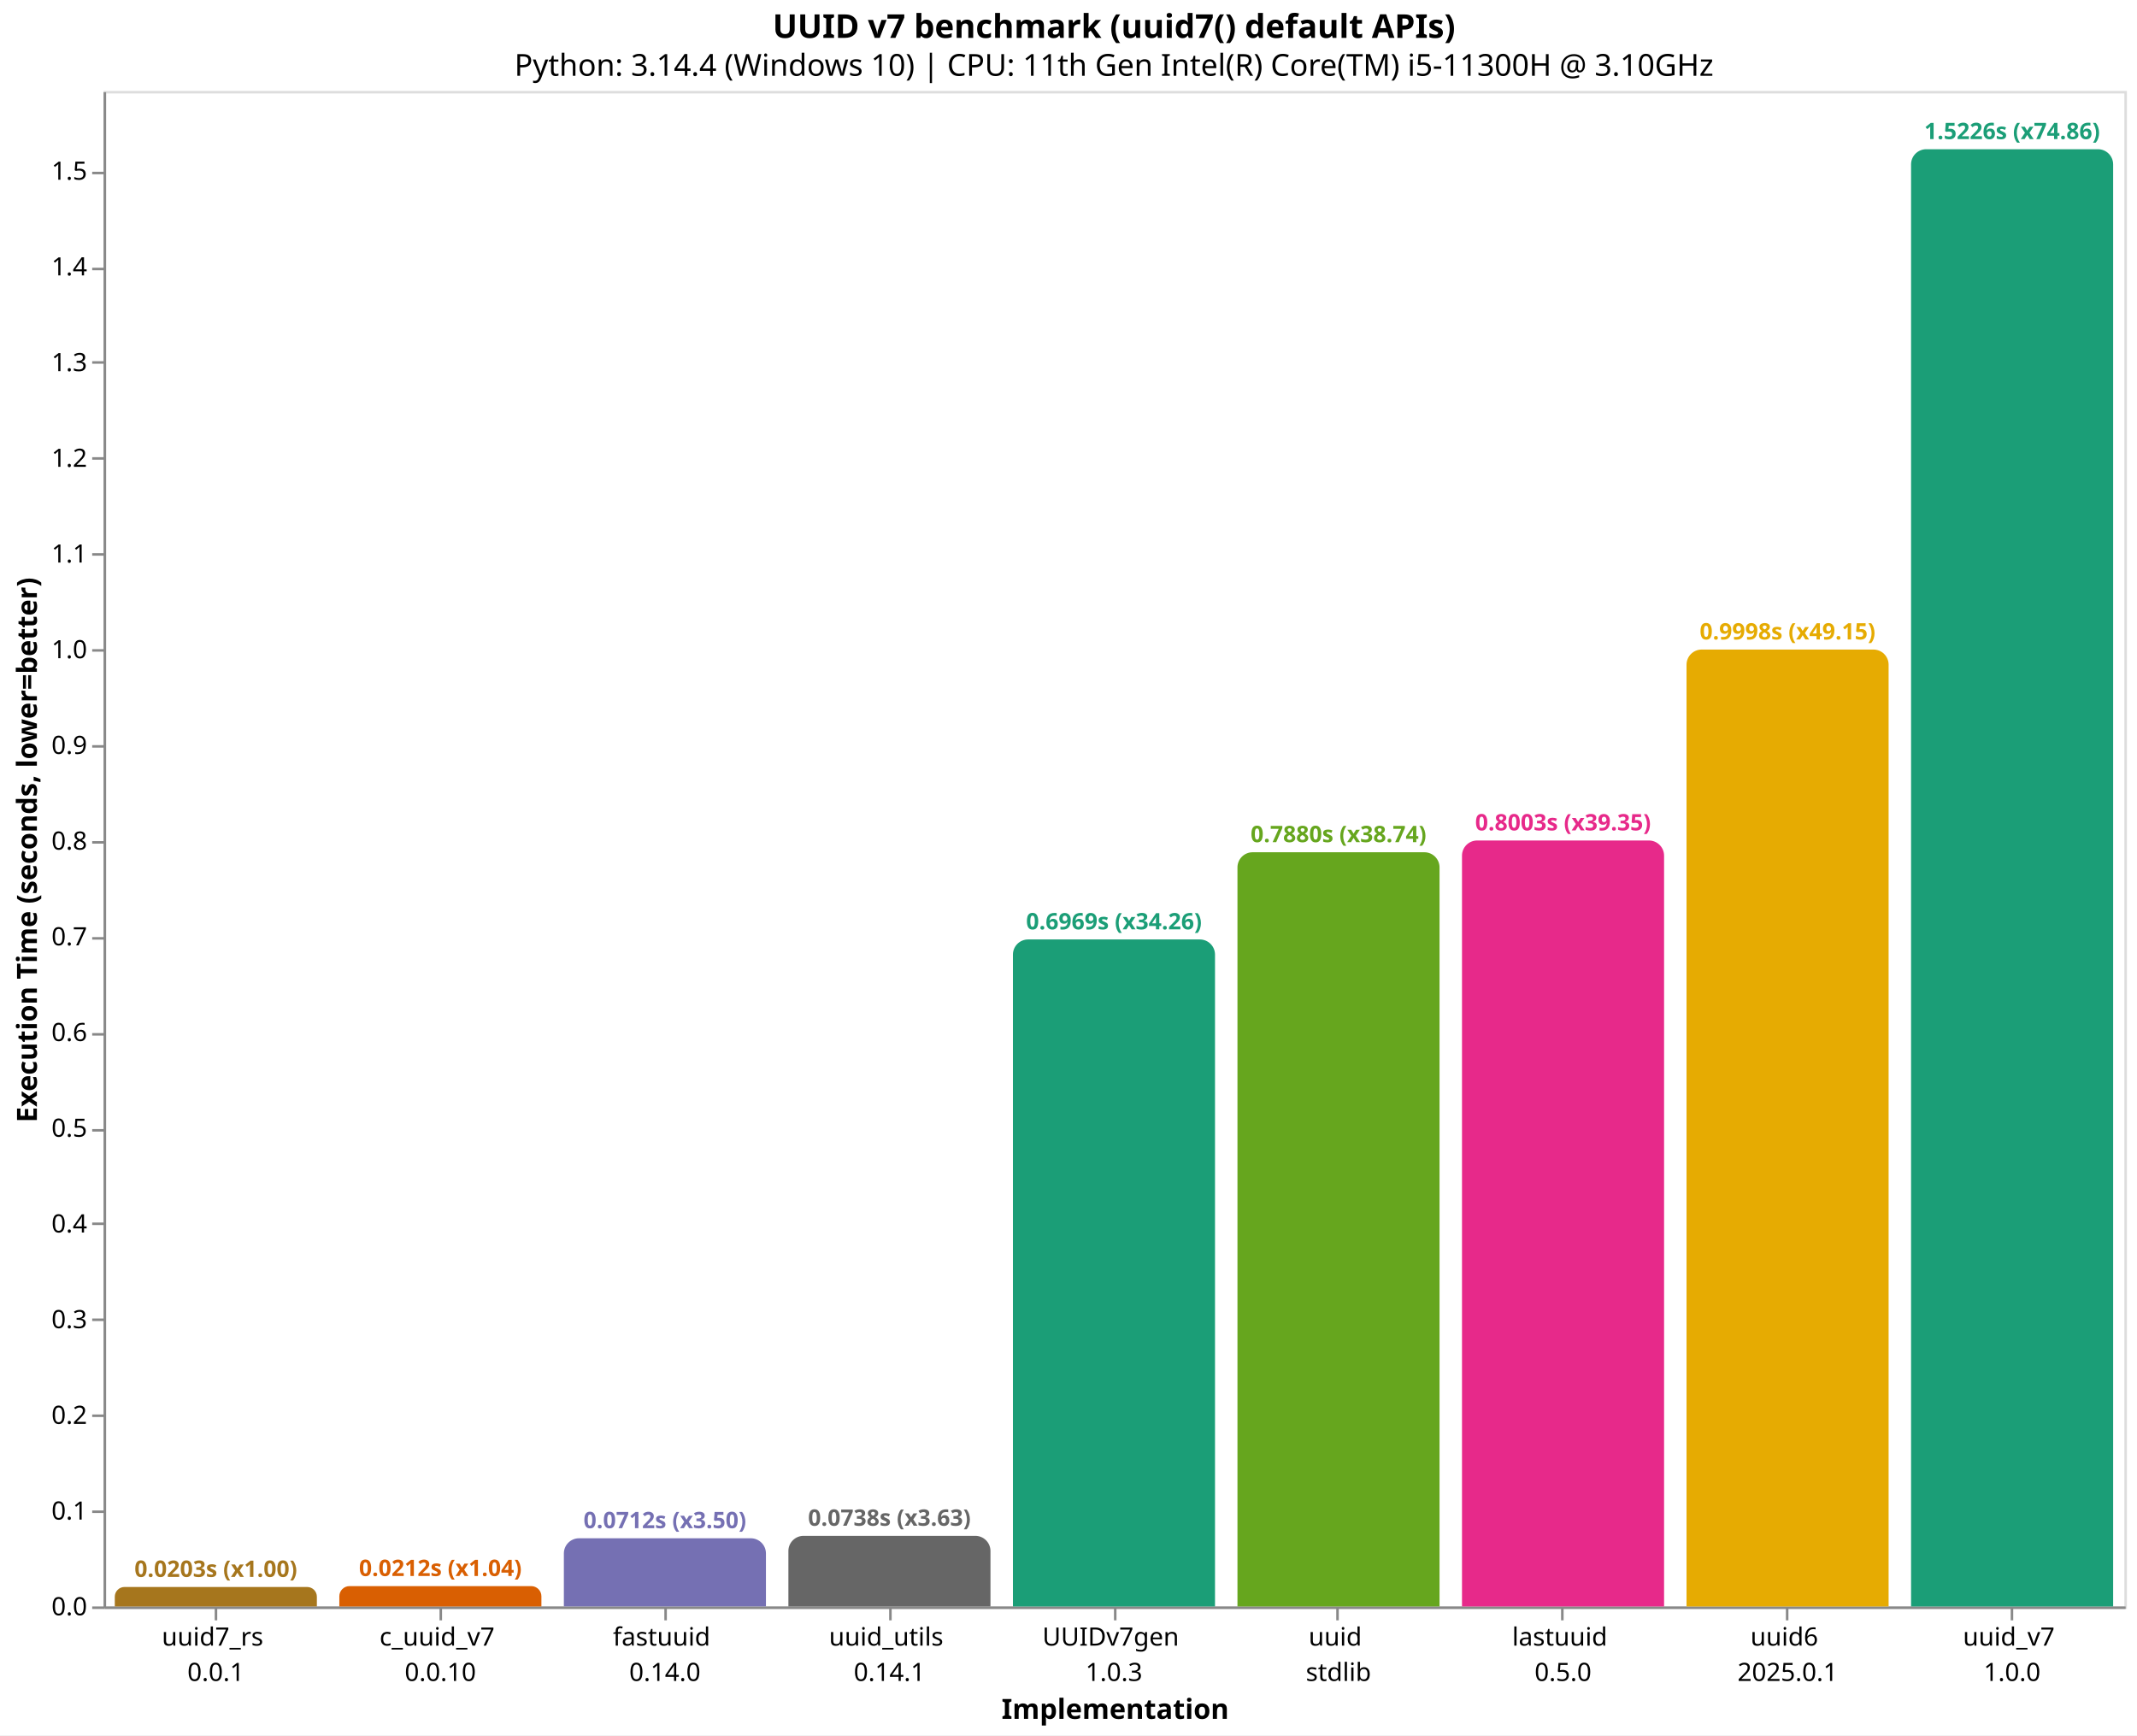
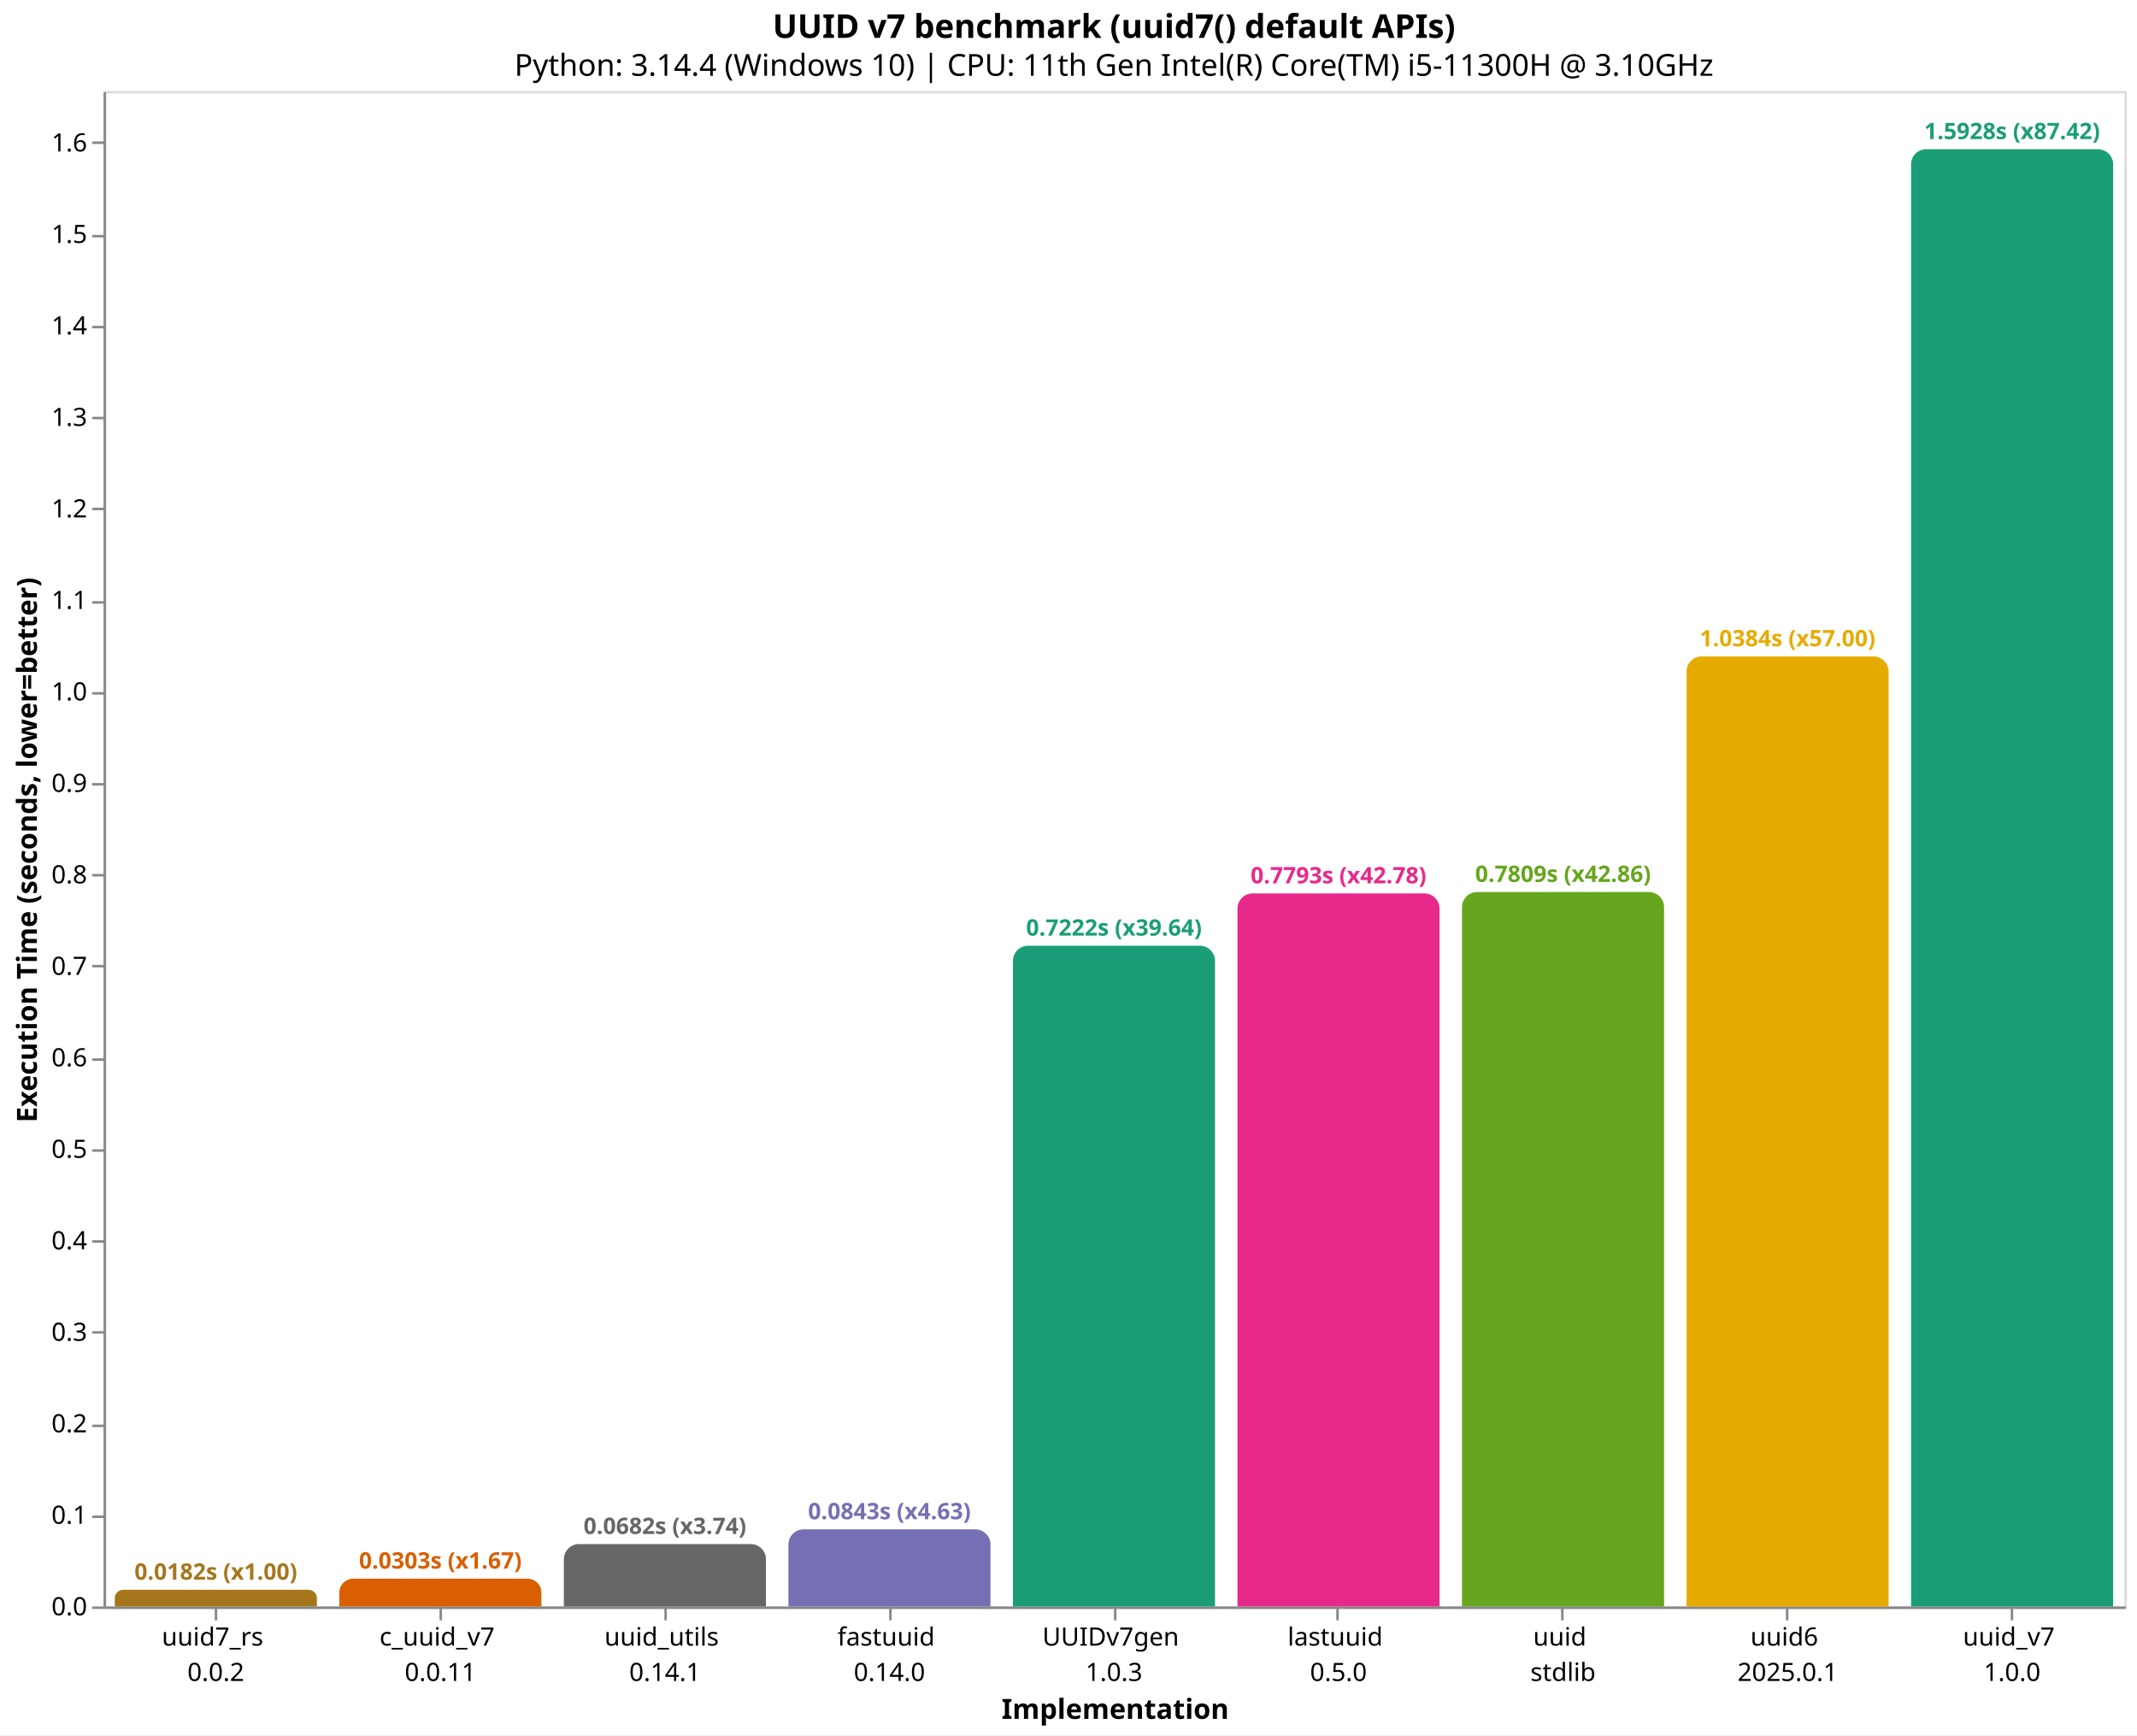
<svg xmlns="http://www.w3.org/2000/svg" version="1.1" class="marks" width="846" height="687" viewBox="0 0 846 687">
  <rect width="846" height="687" fill="white" />
  <g fill="none" stroke-miterlimit="10" transform="translate(41,36)">
    <g class="mark-group role-frame root" role="graphics-object" aria-roledescription="group mark container">
      <g transform="translate(0,0)">
        <path class="background" aria-hidden="true" d="M0.5,0.5h800v600h-800Z" stroke="#ddd" />
        <g>
-           <g class="mark-group role-axis" role="graphics-symbol" aria-roledescription="axis" aria-label="X-axis titled 'Implementation' for a discrete scale with 9 values: uuid7_rs&#10;0.0.1, c_uuid_v7&#10;0.0.10, fastuuid&#10;0.14.0, uuid_utils&#10;0.14.1, UUIDv7gen&#10;1.0.3, ending with uuid_v7&#10;1.0.0">
+           <g class="mark-group role-axis" role="graphics-symbol" aria-roledescription="axis" aria-label="X-axis titled 'Implementation' for a discrete scale with 9 values: uuid7_rs&#10;0.0.2, c_uuid_v7&#10;0.0.11, uuid_utils&#10;0.14.1, fastuuid&#10;0.14.0, UUIDv7gen&#10;1.0.3, ending with uuid_v7&#10;1.0.0">
            <g transform="translate(0.5,600.5)">
              <path class="background" aria-hidden="true" d="M0,0h0v0h0Z" pointer-events="none" />
              <g>
                <g class="mark-rule role-axis-tick" pointer-events="none">
                  <line transform="translate(44,0)" x2="0" y2="5" stroke="#888" stroke-width="1" opacity="1" />
                  <line transform="translate(133,0)" x2="0" y2="5" stroke="#888" stroke-width="1" opacity="1" />
                  <line transform="translate(222,0)" x2="0" y2="5" stroke="#888" stroke-width="1" opacity="1" />
                  <line transform="translate(311,0)" x2="0" y2="5" stroke="#888" stroke-width="1" opacity="1" />
                  <line transform="translate(400,0)" x2="0" y2="5" stroke="#888" stroke-width="1" opacity="1" />
                  <line transform="translate(488,0)" x2="0" y2="5" stroke="#888" stroke-width="1" opacity="1" />
                  <line transform="translate(577,0)" x2="0" y2="5" stroke="#888" stroke-width="1" opacity="1" />
                  <line transform="translate(666,0)" x2="0" y2="5" stroke="#888" stroke-width="1" opacity="1" />
                  <line transform="translate(755,0)" x2="0" y2="5" stroke="#888" stroke-width="1" opacity="1" />
                </g>
                <g class="mark-text role-axis-label" pointer-events="none">
                  <text text-anchor="middle" transform="translate(43.94444,15)" font-family="sans-serif" font-size="10px" fill="#000" opacity="1">
                    <tspan>uuid7_rs</tspan>
-                     <tspan x="0" dy="14">0.0.1</tspan>
+                     <tspan x="0" dy="14">0.0.2</tspan>
                  </text>
                  <text text-anchor="middle" transform="translate(132.8333,15)" font-family="sans-serif" font-size="10px" fill="#000" opacity="1">
                    <tspan>c_uuid_v7</tspan>
-                     <tspan x="0" dy="14">0.0.10</tspan>
+                     <tspan x="0" dy="14">0.0.11</tspan>
                  </text>
                  <text text-anchor="middle" transform="translate(221.7222,15)" font-family="sans-serif" font-size="10px" fill="#000" opacity="1">
+                     <tspan>uuid_utils</tspan>
+                     <tspan x="0" dy="14">0.14.1</tspan>
+                   </text>
+                   <text text-anchor="middle" transform="translate(310.6111,15)" font-family="sans-serif" font-size="10px" fill="#000" opacity="1">
                    <tspan>fastuuid</tspan>
                    <tspan x="0" dy="14">0.14.0</tspan>
-                   </text>
-                   <text text-anchor="middle" transform="translate(310.6111,15)" font-family="sans-serif" font-size="10px" fill="#000" opacity="1">
-                     <tspan>uuid_utils</tspan>
-                     <tspan x="0" dy="14">0.14.1</tspan>
                  </text>
                  <text text-anchor="middle" transform="translate(399.5,15)" font-family="sans-serif" font-size="10px" fill="#000" opacity="1">
                    <tspan>UUIDv7gen</tspan>
                    <tspan x="0" dy="14">1.0.3</tspan>
                  </text>
                  <text text-anchor="middle" transform="translate(488.3889,15)" font-family="sans-serif" font-size="10px" fill="#000" opacity="1">
+                     <tspan>lastuuid</tspan>
+                     <tspan x="0" dy="14">0.5.0</tspan>
+                   </text>
+                   <text text-anchor="middle" transform="translate(577.2778,15)" font-family="sans-serif" font-size="10px" fill="#000" opacity="1">
                    <tspan>uuid</tspan>
                    <tspan x="0" dy="14">stdlib</tspan>
-                   </text>
-                   <text text-anchor="middle" transform="translate(577.2778,15)" font-family="sans-serif" font-size="10px" fill="#000" opacity="1">
-                     <tspan>lastuuid</tspan>
-                     <tspan x="0" dy="14">0.5.0</tspan>
                  </text>
                  <text text-anchor="middle" transform="translate(666.1667,15)" font-family="sans-serif" font-size="10px" fill="#000" opacity="1">
                    <tspan>uuid6</tspan>
                    <tspan x="0" dy="14">2025.0.1</tspan>
                  </text>
                  <text text-anchor="middle" transform="translate(755.0556,15)" font-family="sans-serif" font-size="10px" fill="#000" opacity="1">
                    <tspan>uuid_v7</tspan>
                    <tspan x="0" dy="14">1.0.0</tspan>
                  </text>
                </g>
                <g class="mark-rule role-axis-domain" pointer-events="none">
                  <line transform="translate(0,0)" x2="800" y2="0" stroke="#888" stroke-width="1" opacity="1" />
                </g>
                <g class="mark-text role-axis-title" pointer-events="none">
                  <text text-anchor="middle" transform="translate(400,44)" font-family="sans-serif" font-size="11px" font-weight="bold" fill="#000" opacity="1">Implementation</text>
                </g>
              </g>
              <path class="foreground" aria-hidden="true" d="" pointer-events="none" display="none" />
            </g>
          </g>
-           <g class="mark-group role-axis" role="graphics-symbol" aria-roledescription="axis" aria-label="Y-axis titled 'Execution Time (seconds, lower=better)' for a linear scale with values from 0.0 to 1.6">
+           <g class="mark-group role-axis" role="graphics-symbol" aria-roledescription="axis" aria-label="Y-axis titled 'Execution Time (seconds, lower=better)' for a linear scale with values from 0.0 to 1.7">
            <g transform="translate(0.5,0.5)">
              <path class="background" aria-hidden="true" d="M0,0h0v0h0Z" pointer-events="none" />
              <g>
                <g class="mark-rule role-axis-tick" pointer-events="none">
                  <line transform="translate(0,600)" x2="-5" y2="0" stroke="#888" stroke-width="1" opacity="1" />
-                   <line transform="translate(0,562)" x2="-5" y2="0" stroke="#888" stroke-width="1" opacity="1" />
-                   <line transform="translate(0,524)" x2="-5" y2="0" stroke="#888" stroke-width="1" opacity="1" />
-                   <line transform="translate(0,486)" x2="-5" y2="0" stroke="#888" stroke-width="1" opacity="1" />
-                   <line transform="translate(0,448)" x2="-5" y2="0" stroke="#888" stroke-width="1" opacity="1" />
-                   <line transform="translate(0,411)" x2="-5" y2="0" stroke="#888" stroke-width="1" opacity="1" />
-                   <line transform="translate(0,373)" x2="-5" y2="0" stroke="#888" stroke-width="1" opacity="1" />
-                   <line transform="translate(0,335)" x2="-5" y2="0" stroke="#888" stroke-width="1" opacity="1" />
-                   <line transform="translate(0,297)" x2="-5" y2="0" stroke="#888" stroke-width="1" opacity="1" />
-                   <line transform="translate(0,259)" x2="-5" y2="0" stroke="#888" stroke-width="1" opacity="1" />
-                   <line transform="translate(0,221)" x2="-5" y2="0" stroke="#888" stroke-width="1" opacity="1" />
-                   <line transform="translate(0,183)" x2="-5" y2="0" stroke="#888" stroke-width="1" opacity="1" />
-                   <line transform="translate(0,145)" x2="-5" y2="0" stroke="#888" stroke-width="1" opacity="1" />
-                   <line transform="translate(0,107)" x2="-5" y2="0" stroke="#888" stroke-width="1" opacity="1" />
-                   <line transform="translate(0,70)" x2="-5" y2="0" stroke="#888" stroke-width="1" opacity="1" />
-                   <line transform="translate(0,32)" x2="-5" y2="0" stroke="#888" stroke-width="1" opacity="1" />
+                   <line transform="translate(0,564)" x2="-5" y2="0" stroke="#888" stroke-width="1" opacity="1" />
+                   <line transform="translate(0,528)" x2="-5" y2="0" stroke="#888" stroke-width="1" opacity="1" />
+                   <line transform="translate(0,491)" x2="-5" y2="0" stroke="#888" stroke-width="1" opacity="1" />
+                   <line transform="translate(0,455)" x2="-5" y2="0" stroke="#888" stroke-width="1" opacity="1" />
+                   <line transform="translate(0,419)" x2="-5" y2="0" stroke="#888" stroke-width="1" opacity="1" />
+                   <line transform="translate(0,383)" x2="-5" y2="0" stroke="#888" stroke-width="1" opacity="1" />
+                   <line transform="translate(0,346)" x2="-5" y2="0" stroke="#888" stroke-width="1" opacity="1" />
+                   <line transform="translate(0,310)" x2="-5" y2="0" stroke="#888" stroke-width="1" opacity="1" />
+                   <line transform="translate(0,274)" x2="-5" y2="0" stroke="#888" stroke-width="1" opacity="1" />
+                   <line transform="translate(0,238)" x2="-5" y2="0" stroke="#888" stroke-width="1" opacity="1" />
+                   <line transform="translate(0,202)" x2="-5" y2="0" stroke="#888" stroke-width="1" opacity="1" />
+                   <line transform="translate(0,165)" x2="-5" y2="0" stroke="#888" stroke-width="1" opacity="1" />
+                   <line transform="translate(0,129)" x2="-5" y2="0" stroke="#888" stroke-width="1" opacity="1" />
+                   <line transform="translate(0,93)" x2="-5" y2="0" stroke="#888" stroke-width="1" opacity="1" />
+                   <line transform="translate(0,57)" x2="-5" y2="0" stroke="#888" stroke-width="1" opacity="1" />
+                   <line transform="translate(0,20)" x2="-5" y2="0" stroke="#888" stroke-width="1" opacity="1" />
                </g>
                <g class="mark-text role-axis-label" pointer-events="none">
                  <text text-anchor="end" transform="translate(-7,603)" font-family="sans-serif" font-size="10px" fill="#000" opacity="1">0.0</text>
-                   <text text-anchor="end" transform="translate(-7,565.1101)" font-family="sans-serif" font-size="10px" fill="#000" opacity="1">0.1</text>
-                   <text text-anchor="end" transform="translate(-7,527.2201)" font-family="sans-serif" font-size="10px" fill="#000" opacity="1">0.2</text>
-                   <text text-anchor="end" transform="translate(-7,489.3302)" font-family="sans-serif" font-size="10px" fill="#000" opacity="1">0.3</text>
-                   <text text-anchor="end" transform="translate(-7,451.4403)" font-family="sans-serif" font-size="10px" fill="#000" opacity="1">0.4</text>
-                   <text text-anchor="end" transform="translate(-7,413.5504)" font-family="sans-serif" font-size="10px" fill="#000" opacity="1">0.5</text>
-                   <text text-anchor="end" transform="translate(-7,375.6604)" font-family="sans-serif" font-size="10px" fill="#000" opacity="1">0.6</text>
-                   <text text-anchor="end" transform="translate(-7,337.7705)" font-family="sans-serif" font-size="10px" fill="#000" opacity="1">0.7</text>
-                   <text text-anchor="end" transform="translate(-7,299.8806)" font-family="sans-serif" font-size="10px" fill="#000" opacity="1">0.8</text>
-                   <text text-anchor="end" transform="translate(-7,261.9907)" font-family="sans-serif" font-size="10px" fill="#000" opacity="1">0.9</text>
-                   <text text-anchor="end" transform="translate(-7,224.1007)" font-family="sans-serif" font-size="10px" fill="#000" opacity="1">1.0</text>
-                   <text text-anchor="end" transform="translate(-7,186.2108)" font-family="sans-serif" font-size="10px" fill="#000" opacity="1">1.1</text>
-                   <text text-anchor="end" transform="translate(-7,148.3209)" font-family="sans-serif" font-size="10px" fill="#000" opacity="1">1.2</text>
-                   <text text-anchor="end" transform="translate(-7,110.431)" font-family="sans-serif" font-size="10px" fill="#000" opacity="1">1.3</text>
-                   <text text-anchor="end" transform="translate(-7,72.54104)" font-family="sans-serif" font-size="10px" fill="#000" opacity="1">1.4</text>
-                   <text text-anchor="end" transform="translate(-7,34.65111)" font-family="sans-serif" font-size="10px" fill="#000" opacity="1">1.5</text>
+                   <text text-anchor="end" transform="translate(-7,566.7791)" font-family="sans-serif" font-size="10px" fill="#000" opacity="1">0.1</text>
+                   <text text-anchor="end" transform="translate(-7,530.5582)" font-family="sans-serif" font-size="10px" fill="#000" opacity="1">0.2</text>
+                   <text text-anchor="end" transform="translate(-7,494.3373)" font-family="sans-serif" font-size="10px" fill="#000" opacity="1">0.3</text>
+                   <text text-anchor="end" transform="translate(-7,458.1164)" font-family="sans-serif" font-size="10px" fill="#000" opacity="1">0.4</text>
+                   <text text-anchor="end" transform="translate(-7,421.8955)" font-family="sans-serif" font-size="10px" fill="#000" opacity="1">0.5</text>
+                   <text text-anchor="end" transform="translate(-7,385.6746)" font-family="sans-serif" font-size="10px" fill="#000" opacity="1">0.6</text>
+                   <text text-anchor="end" transform="translate(-7,349.4537)" font-family="sans-serif" font-size="10px" fill="#000" opacity="1">0.7</text>
+                   <text text-anchor="end" transform="translate(-7,313.2328)" font-family="sans-serif" font-size="10px" fill="#000" opacity="1">0.8</text>
+                   <text text-anchor="end" transform="translate(-7,277.0119)" font-family="sans-serif" font-size="10px" fill="#000" opacity="1">0.9</text>
+                   <text text-anchor="end" transform="translate(-7,240.791)" font-family="sans-serif" font-size="10px" fill="#000" opacity="1">1.0</text>
+                   <text text-anchor="end" transform="translate(-7,204.5701)" font-family="sans-serif" font-size="10px" fill="#000" opacity="1">1.1</text>
+                   <text text-anchor="end" transform="translate(-7,168.3492)" font-family="sans-serif" font-size="10px" fill="#000" opacity="1">1.2</text>
+                   <text text-anchor="end" transform="translate(-7,132.1283)" font-family="sans-serif" font-size="10px" fill="#000" opacity="1">1.3</text>
+                   <text text-anchor="end" transform="translate(-7,95.90735)" font-family="sans-serif" font-size="10px" fill="#000" opacity="1">1.4</text>
+                   <text text-anchor="end" transform="translate(-7,59.68644)" font-family="sans-serif" font-size="10px" fill="#000" opacity="1">1.5</text>
+                   <text text-anchor="end" transform="translate(-7,23.46554)" font-family="sans-serif" font-size="10px" fill="#000" opacity="1">1.6</text>
                </g>
                <g class="mark-rule role-axis-domain" pointer-events="none">
                  <line transform="translate(0,600)" x2="0" y2="-600" stroke="#888" stroke-width="1" opacity="1" />
                </g>
                <g class="mark-text role-axis-title" pointer-events="none">
                  <text text-anchor="middle" transform="translate(-24.90137,300) rotate(-90) translate(0,-2)" font-family="sans-serif" font-size="11px" font-weight="bold" fill="#000" opacity="1">Execution Time (seconds, lower=better)</text>
                </g>
              </g>
              <path class="foreground" aria-hidden="true" d="" pointer-events="none" display="none" />
            </g>
          </g>
          <g class="mark-group role-scope" role="graphics-object" aria-roledescription="group mark container">
-             <g transform="translate(4.444444,592.2929)">
-               <path class="background" aria-hidden="true" d="M3.854,0L76.146,0C78.273,0,80,1.727,80,3.854L80,7.707C80,7.707,80,7.707,80,7.707L0,7.707C0,7.707,0,7.707,0,7.707L0,3.854C0,1.727,1.727,0,3.854,0Z" />
+             <g transform="translate(4.444444,593.4009)">
+               <path class="background" aria-hidden="true" d="M3.3,0L76.7,0C78.522,0,80,1.478,80,3.3L80,6.599C80,6.599,80,6.599,80,6.599L0,6.599C0,6.599,0,6.599,0,6.599L0,3.3C0,1.478,1.478,0,3.3,0Z" />
              <g clip-path="url(#clip1)">
                <g class="mark-group role-scope" role="graphics-object" aria-roledescription="group mark container">
-                   <g transform="translate(0,-592.2929)">
-                     <path class="background" aria-hidden="true" d="M0,0h80v0h-80Z" />
-                     <g>
-                       <g class="mark-rect role-mark layer_0_marks" role="graphics-object" aria-roledescription="rect mark container">
-                         <path aria-label="Implementation: uuid7_rs&#10;0.0.1; Execution Time (seconds, lower=better): 0.0203407000008; implementation: uuid7_rs; Execution Time (s): 0.0203; Slowdown: 1.00" role="graphics-symbol" aria-roledescription="bar" d="M0,592.293h80v7.707h-80Z" fill="#a6761d" />
-                       </g>
-                     </g>
-                     <path class="foreground" aria-hidden="true" d="" display="none" />
-                   </g>
-                 </g>
-               </g>
-               <path class="foreground" aria-hidden="true" d="" display="none" />
-             </g>
-             <g transform="translate(93.33333,591.9503)">
-               <path class="background" aria-hidden="true" d="M4.025,0L75.975,0C78.197,0,80,1.803,80,4.025L80,8.05C80,8.05,80,8.05,80,8.05L0,8.05C0,8.05,0,8.05,0,8.05L0,4.025C0,1.803,1.803,0,4.025,0Z" />
+                   <g transform="translate(0,-593.4009)">
+                     <path class="background" aria-hidden="true" d="M0,0h80v0h-80Z" />
+                     <g>
+                       <g class="mark-rect role-mark layer_0_marks" role="graphics-object" aria-roledescription="rect mark container">
+                         <path aria-label="Implementation: uuid7_rs&#10;0.0.2; Execution Time (seconds, lower=better): 0.0182191000004; implementation: uuid7_rs; Execution Time (s): 0.0182; Slowdown: 1.00" role="graphics-symbol" aria-roledescription="bar" d="M0,593.401h80v6.599h-80Z" fill="#a6761d" />
+                       </g>
+                     </g>
+                     <path class="foreground" aria-hidden="true" d="" display="none" />
+                   </g>
+                 </g>
+               </g>
+               <path class="foreground" aria-hidden="true" d="" display="none" />
+             </g>
+             <g transform="translate(93.33333,589.0085)">
+               <path class="background" aria-hidden="true" d="M5.496,0L74.504,0C77.537,0,80,2.463,80,5.496L80,10.992C80,10.992,80,10.992,80,10.992L0,10.992C0,10.992,0,10.992,0,10.992L0,5.496C0,2.463,2.463,0,5.496,0Z" />
              <g clip-path="url(#clip2)">
                <g class="mark-group role-scope" role="graphics-object" aria-roledescription="group mark container">
-                   <g transform="translate(0,-591.9503)">
-                     <path class="background" aria-hidden="true" d="M0,0h80v0h-80Z" />
-                     <g>
-                       <g class="mark-rect role-mark layer_0_marks" role="graphics-object" aria-roledescription="rect mark container">
-                         <path aria-label="Implementation: c_uuid_v7&#10;0.0.10; Execution Time (seconds, lower=better): 0.0212448999991; implementation: c_uuid_v7; Execution Time (s): 0.0212; Slowdown: 1.04" role="graphics-symbol" aria-roledescription="bar" d="M0,591.95h80v8.05h-80Z" fill="#d95f02" />
-                       </g>
-                     </g>
-                     <path class="foreground" aria-hidden="true" d="" display="none" />
-                   </g>
-                 </g>
-               </g>
-               <path class="foreground" aria-hidden="true" d="" display="none" />
-             </g>
-             <g transform="translate(182.2222,573.0095)">
-               <path class="background" aria-hidden="true" d="M6,0L74,0C77.311,0,80,2.689,80,6L80,26.99C80,26.99,80,26.99,80,26.99L0,26.99C0,26.99,0,26.99,0,26.99L0,6C0,2.689,2.689,0,6,0Z" />
+                   <g transform="translate(0,-589.0085)">
+                     <path class="background" aria-hidden="true" d="M0,0h80v0h-80Z" />
+                     <g>
+                       <g class="mark-rect role-mark layer_0_marks" role="graphics-object" aria-roledescription="rect mark container">
+                         <path aria-label="Implementation: c_uuid_v7&#10;0.0.11; Execution Time (seconds, lower=better): 0.0303457999998; implementation: c_uuid_v7; Execution Time (s): 0.0303; Slowdown: 1.67" role="graphics-symbol" aria-roledescription="bar" d="M0,589.008h80v10.992h-80Z" fill="#d95f02" />
+                       </g>
+                     </g>
+                     <path class="foreground" aria-hidden="true" d="" display="none" />
+                   </g>
+                 </g>
+               </g>
+               <path class="foreground" aria-hidden="true" d="" display="none" />
+             </g>
+             <g transform="translate(182.2222,575.3082)">
+               <path class="background" aria-hidden="true" d="M6,0L74,0C77.311,0,80,2.689,80,6L80,24.692C80,24.692,80,24.692,80,24.692L0,24.692C0,24.692,0,24.692,0,24.692L0,6C0,2.689,2.689,0,6,0Z" />
              <g clip-path="url(#clip3)">
                <g class="mark-group role-scope" role="graphics-object" aria-roledescription="group mark container">
-                   <g transform="translate(0,-573.0095)">
-                     <path class="background" aria-hidden="true" d="M0,0h80v0h-80Z" />
-                     <g>
-                       <g class="mark-rect role-mark layer_0_marks" role="graphics-object" aria-roledescription="rect mark container">
-                         <path aria-label="Implementation: fastuuid&#10;0.14.0; Execution Time (seconds, lower=better): 0.071233900002; implementation: fastuuid; Execution Time (s): 0.0712; Slowdown: 3.50" role="graphics-symbol" aria-roledescription="bar" d="M0,573.01h80v26.99h-80Z" fill="#7570b3" />
-                       </g>
-                     </g>
-                     <path class="foreground" aria-hidden="true" d="" display="none" />
-                   </g>
-                 </g>
-               </g>
-               <path class="foreground" aria-hidden="true" d="" display="none" />
-             </g>
-             <g transform="translate(271.1111,572.0501)">
-               <path class="background" aria-hidden="true" d="M6,0L74,0C77.311,0,80,2.689,80,6L80,27.95C80,27.95,80,27.95,80,27.95L0,27.95C0,27.95,0,27.95,0,27.95L0,6C0,2.689,2.689,0,6,0Z" />
+                   <g transform="translate(0,-575.3082)">
+                     <path class="background" aria-hidden="true" d="M0,0h80v0h-80Z" />
+                     <g>
+                       <g class="mark-rect role-mark layer_0_marks" role="graphics-object" aria-roledescription="rect mark container">
+                         <path aria-label="Implementation: uuid_utils&#10;0.14.1; Execution Time (seconds, lower=better): 0.0681701000003; implementation: uuid_utils; Execution Time (s): 0.0682; Slowdown: 3.74" role="graphics-symbol" aria-roledescription="bar" d="M0,575.308h80v24.692h-80Z" fill="#666666" />
+                       </g>
+                     </g>
+                     <path class="foreground" aria-hidden="true" d="" display="none" />
+                   </g>
+                 </g>
+               </g>
+               <path class="foreground" aria-hidden="true" d="" display="none" />
+             </g>
+             <g transform="translate(271.1111,569.4717)">
+               <path class="background" aria-hidden="true" d="M6,0L74,0C77.311,0,80,2.689,80,6L80,30.528C80,30.528,80,30.528,80,30.528L0,30.528C0,30.528,0,30.528,0,30.528L0,6C0,2.689,2.689,0,6,0Z" />
              <g clip-path="url(#clip4)">
                <g class="mark-group role-scope" role="graphics-object" aria-roledescription="group mark container">
-                   <g transform="translate(0,-572.0501)">
-                     <path class="background" aria-hidden="true" d="M0,0h80v0h-80Z" />
-                     <g>
-                       <g class="mark-rect role-mark layer_0_marks" role="graphics-object" aria-roledescription="rect mark container">
-                         <path aria-label="Implementation: uuid_utils&#10;0.14.1; Execution Time (seconds, lower=better): 0.0737660999985; implementation: uuid_utils; Execution Time (s): 0.0738; Slowdown: 3.63" role="graphics-symbol" aria-roledescription="bar" d="M0,572.05h80v27.95h-80Z" fill="#666666" />
-                       </g>
-                     </g>
-                     <path class="foreground" aria-hidden="true" d="" display="none" />
-                   </g>
-                 </g>
-               </g>
-               <path class="foreground" aria-hidden="true" d="" display="none" />
-             </g>
-             <g transform="translate(360,335.9349)">
-               <path class="background" aria-hidden="true" d="M6,0L74,0C77.311,0,80,2.689,80,6L80,264.065C80,264.065,80,264.065,80,264.065L0,264.065C0,264.065,0,264.065,0,264.065L0,6C0,2.689,2.689,0,6,0Z" />
+                   <g transform="translate(0,-569.4717)">
+                     <path class="background" aria-hidden="true" d="M0,0h80v0h-80Z" />
+                     <g>
+                       <g class="mark-rect role-mark layer_0_marks" role="graphics-object" aria-roledescription="rect mark container">
+                         <path aria-label="Implementation: fastuuid&#10;0.14.0; Execution Time (seconds, lower=better): 0.0842835999993; implementation: fastuuid; Execution Time (s): 0.0843; Slowdown: 4.63" role="graphics-symbol" aria-roledescription="bar" d="M0,569.472h80v30.528h-80Z" fill="#7570b3" />
+                       </g>
+                     </g>
+                     <path class="foreground" aria-hidden="true" d="" display="none" />
+                   </g>
+                 </g>
+               </g>
+               <path class="foreground" aria-hidden="true" d="" display="none" />
+             </g>
+             <g transform="translate(360,338.4213)">
+               <path class="background" aria-hidden="true" d="M6,0L74,0C77.311,0,80,2.689,80,6L80,261.579C80,261.579,80,261.579,80,261.579L0,261.579C0,261.579,0,261.579,0,261.579L0,6C0,2.689,2.689,0,6,0Z" />
              <g clip-path="url(#clip5)">
                <g class="mark-group role-scope" role="graphics-object" aria-roledescription="group mark container">
-                   <g transform="translate(0,-335.9349)">
-                     <path class="background" aria-hidden="true" d="M0,0h80v0h-80Z" />
-                     <g>
-                       <g class="mark-rect role-mark layer_0_marks" role="graphics-object" aria-roledescription="rect mark container">
-                         <path aria-label="Implementation: UUIDv7gen&#10;1.0.3; Execution Time (seconds, lower=better): 0.6969269; implementation: UUIDv7gen; Execution Time (s): 0.6969; Slowdown: 34.26" role="graphics-symbol" aria-roledescription="bar" d="M0,335.935h80v264.065h-80Z" fill="#1b9e77" />
-                       </g>
-                     </g>
-                     <path class="foreground" aria-hidden="true" d="" display="none" />
-                   </g>
-                 </g>
-               </g>
-               <path class="foreground" aria-hidden="true" d="" display="none" />
-             </g>
-             <g transform="translate(448.8889,301.4112)">
-               <path class="background" aria-hidden="true" d="M6,0L74,0C77.311,0,80,2.689,80,6L80,298.589C80,298.589,80,298.589,80,298.589L0,298.589C0,298.589,0,298.589,0,298.589L0,6C0,2.689,2.689,0,6,0Z" />
+                   <g transform="translate(0,-338.4213)">
+                     <path class="background" aria-hidden="true" d="M0,0h80v0h-80Z" />
+                     <g>
+                       <g class="mark-rect role-mark layer_0_marks" role="graphics-object" aria-roledescription="rect mark container">
+                         <path aria-label="Implementation: UUIDv7gen&#10;1.0.3; Execution Time (seconds, lower=better): 0.7221761; implementation: UUIDv7gen; Execution Time (s): 0.7222; Slowdown: 39.64" role="graphics-symbol" aria-roledescription="bar" d="M0,338.421h80v261.579h-80Z" fill="#1b9e77" />
+                       </g>
+                     </g>
+                     <path class="foreground" aria-hidden="true" d="" display="none" />
+                   </g>
+                 </g>
+               </g>
+               <path class="foreground" aria-hidden="true" d="" display="none" />
+             </g>
+             <g transform="translate(448.8889,317.7183)">
+               <path class="background" aria-hidden="true" d="M6,0L74,0C77.311,0,80,2.689,80,6L80,282.282C80,282.282,80,282.282,80,282.282L0,282.282C0,282.282,0,282.282,0,282.282L0,6C0,2.689,2.689,0,6,0Z" />
              <g clip-path="url(#clip6)">
                <g class="mark-group role-scope" role="graphics-object" aria-roledescription="group mark container">
-                   <g transform="translate(0,-301.4112)">
-                     <path class="background" aria-hidden="true" d="M0,0h80v0h-80Z" />
-                     <g>
-                       <g class="mark-rect role-mark layer_0_marks" role="graphics-object" aria-roledescription="rect mark container">
-                         <path aria-label="Implementation: uuid&#10;stdlib; Execution Time (seconds, lower=better): 0.788042699998; implementation: uuid; Execution Time (s): 0.7880; Slowdown: 38.74" role="graphics-symbol" aria-roledescription="bar" d="M0,301.411h80v298.589h-80Z" fill="#66a61e" />
-                       </g>
-                     </g>
-                     <path class="foreground" aria-hidden="true" d="" display="none" />
-                   </g>
-                 </g>
-               </g>
-               <path class="foreground" aria-hidden="true" d="" display="none" />
-             </g>
-             <g transform="translate(537.7778,296.7562)">
-               <path class="background" aria-hidden="true" d="M6,0L74,0C77.311,0,80,2.689,80,6L80,303.244C80,303.244,80,303.244,80,303.244L0,303.244C0,303.244,0,303.244,0,303.244L0,6C0,2.689,2.689,0,6,0Z" />
+                   <g transform="translate(0,-317.7183)">
+                     <path class="background" aria-hidden="true" d="M0,0h80v0h-80Z" />
+                     <g>
+                       <g class="mark-rect role-mark layer_0_marks" role="graphics-object" aria-roledescription="rect mark container">
+                         <path aria-label="Implementation: lastuuid&#10;0.5.0; Execution Time (seconds, lower=better): 0.779333699999; implementation: lastuuid; Execution Time (s): 0.7793; Slowdown: 42.78" role="graphics-symbol" aria-roledescription="bar" d="M0,317.718h80v282.282h-80Z" fill="#e7298a" />
+                       </g>
+                     </g>
+                     <path class="foreground" aria-hidden="true" d="" display="none" />
+                   </g>
+                 </g>
+               </g>
+               <path class="foreground" aria-hidden="true" d="" display="none" />
+             </g>
+             <g transform="translate(537.7778,317.1557)">
+               <path class="background" aria-hidden="true" d="M6,0L74,0C77.311,0,80,2.689,80,6L80,282.844C80,282.844,80,282.844,80,282.844L0,282.844C0,282.844,0,282.844,0,282.844L0,6C0,2.689,2.689,0,6,0Z" />
              <g clip-path="url(#clip7)">
                <g class="mark-group role-scope" role="graphics-object" aria-roledescription="group mark container">
-                   <g transform="translate(0,-296.7562)">
-                     <path class="background" aria-hidden="true" d="M0,0h80v0h-80Z" />
-                     <g>
-                       <g class="mark-rect role-mark layer_0_marks" role="graphics-object" aria-roledescription="rect mark container">
-                         <path aria-label="Implementation: lastuuid&#10;0.5.0; Execution Time (seconds, lower=better): 0.800328199999; implementation: lastuuid; Execution Time (s): 0.8003; Slowdown: 39.35" role="graphics-symbol" aria-roledescription="bar" d="M0,296.756h80v303.244h-80Z" fill="#e7298a" />
-                       </g>
-                     </g>
-                     <path class="foreground" aria-hidden="true" d="" display="none" />
-                   </g>
-                 </g>
-               </g>
-               <path class="foreground" aria-hidden="true" d="" display="none" />
-             </g>
-             <g transform="translate(626.6667,221.1599)">
-               <path class="background" aria-hidden="true" d="M6,0L74,0C77.311,0,80,2.689,80,6L80,378.84C80,378.84,80,378.84,80,378.84L0,378.84C0,378.84,0,378.84,0,378.84L0,6C0,2.689,2.689,0,6,0Z" />
+                   <g transform="translate(0,-317.1557)">
+                     <path class="background" aria-hidden="true" d="M0,0h80v0h-80Z" />
+                     <g>
+                       <g class="mark-rect role-mark layer_0_marks" role="graphics-object" aria-roledescription="rect mark container">
+                         <path aria-label="Implementation: uuid&#10;stdlib; Execution Time (seconds, lower=better): 0.7808868; implementation: uuid; Execution Time (s): 0.7809; Slowdown: 42.86" role="graphics-symbol" aria-roledescription="bar" d="M0,317.156h80v282.844h-80Z" fill="#66a61e" />
+                       </g>
+                     </g>
+                     <path class="foreground" aria-hidden="true" d="" display="none" />
+                   </g>
+                 </g>
+               </g>
+               <path class="foreground" aria-hidden="true" d="" display="none" />
+             </g>
+             <g transform="translate(626.6667,223.877)">
+               <path class="background" aria-hidden="true" d="M6,0L74,0C77.311,0,80,2.689,80,6L80,376.123C80,376.123,80,376.123,80,376.123L0,376.123C0,376.123,0,376.123,0,376.123L0,6C0,2.689,2.689,0,6,0Z" />
              <g clip-path="url(#clip8)">
                <g class="mark-group role-scope" role="graphics-object" aria-roledescription="group mark container">
-                   <g transform="translate(0,-221.1599)">
-                     <path class="background" aria-hidden="true" d="M0,0h80v0h-80Z" />
-                     <g>
-                       <g class="mark-rect role-mark layer_0_marks" role="graphics-object" aria-roledescription="rect mark container">
-                         <path aria-label="Implementation: uuid6&#10;2025.0.1; Execution Time (seconds, lower=better): 0.9998438; implementation: uuid6; Execution Time (s): 0.9998; Slowdown: 49.15" role="graphics-symbol" aria-roledescription="bar" d="M0,221.16h80v378.84h-80Z" fill="#e6ab02" />
+                   <g transform="translate(0,-223.877)">
+                     <path class="background" aria-hidden="true" d="M0,0h80v0h-80Z" />
+                     <g>
+                       <g class="mark-rect role-mark layer_0_marks" role="graphics-object" aria-roledescription="rect mark container">
+                         <path aria-label="Implementation: uuid6&#10;2025.0.1; Execution Time (seconds, lower=better): 1.0384142; implementation: uuid6; Execution Time (s): 1.0384; Slowdown: 57.00" role="graphics-symbol" aria-roledescription="bar" d="M0,223.877h80v376.123h-80Z" fill="#e6ab02" />
                      </g>
                    </g>
                    <path class="foreground" aria-hidden="true" d="" display="none" />
                  </g>
                </g>
              </g>
              <path class="foreground" aria-hidden="true" d="" display="none" />
            </g>
            <g transform="translate(715.5556,23.07692)">
              <path class="background" aria-hidden="true" d="M6,0L74,0C77.311,0,80,2.689,80,6L80,576.923C80,576.923,80,576.923,80,576.923L0,576.923C0,576.923,0,576.923,0,576.923L0,6C0,2.689,2.689,0,6,0Z" />
              <g clip-path="url(#clip9)">
                <g class="mark-group role-scope" role="graphics-object" aria-roledescription="group mark container">
                  <g transform="translate(0,-23.07692)">
                    <path class="background" aria-hidden="true" d="M0,0h80v0h-80Z" />
                    <g>
                      <g class="mark-rect role-mark layer_0_marks" role="graphics-object" aria-roledescription="rect mark container">
-                         <path aria-label="Implementation: uuid_v7&#10;1.0.0; Execution Time (seconds, lower=better): 1.5226292; implementation: uuid_v7; Execution Time (s): 1.5226; Slowdown: 74.86" role="graphics-symbol" aria-roledescription="bar" d="M0,23.077h80v576.923h-80Z" fill="#1b9e77" />
+                         <path aria-label="Implementation: uuid_v7&#10;1.0.0; Execution Time (seconds, lower=better): 1.5927904; implementation: uuid_v7; Execution Time (s): 1.5928; Slowdown: 87.42" role="graphics-symbol" aria-roledescription="bar" d="M0,23.077h80v576.923h-80Z" fill="#1b9e77" />
                      </g>
                    </g>
                    <path class="foreground" aria-hidden="true" d="" display="none" />
                  </g>
                </g>
              </g>
              <path class="foreground" aria-hidden="true" d="" display="none" />
            </g>
          </g>
          <g class="mark-text role-mark layer_1_marks" role="graphics-object" aria-roledescription="text mark container">
-             <text aria-label="Implementation: uuid7_rs&#10;0.0.1; Execution Time (seconds, lower=better): 0.0203407000008; implementation: uuid7_rs; label: 0.0203s (x1.00); Execution Time (s): 0.0203; Slowdown: 1.00" role="graphics-symbol" aria-roledescription="text mark" text-anchor="middle" transform="translate(44.44444,588.2929)" font-family="sans-serif" font-size="9px" font-weight="bold" fill="#a6761d">0.0203s (x1.00)</text>
-             <text aria-label="Implementation: c_uuid_v7&#10;0.0.10; Execution Time (seconds, lower=better): 0.0212448999991; implementation: c_uuid_v7; label: 0.0212s (x1.04); Execution Time (s): 0.0212; Slowdown: 1.04" role="graphics-symbol" aria-roledescription="text mark" text-anchor="middle" transform="translate(133.3333,587.9503)" font-family="sans-serif" font-size="9px" font-weight="bold" fill="#d95f02">0.0212s (x1.04)</text>
-             <text aria-label="Implementation: fastuuid&#10;0.14.0; Execution Time (seconds, lower=better): 0.071233900002; implementation: fastuuid; label: 0.0712s (x3.50); Execution Time (s): 0.0712; Slowdown: 3.50" role="graphics-symbol" aria-roledescription="text mark" text-anchor="middle" transform="translate(222.2222,569.0095)" font-family="sans-serif" font-size="9px" font-weight="bold" fill="#7570b3">0.0712s (x3.50)</text>
-             <text aria-label="Implementation: uuid_utils&#10;0.14.1; Execution Time (seconds, lower=better): 0.0737660999985; implementation: uuid_utils; label: 0.0738s (x3.63); Execution Time (s): 0.0738; Slowdown: 3.63" role="graphics-symbol" aria-roledescription="text mark" text-anchor="middle" transform="translate(311.1111,568.0501)" font-family="sans-serif" font-size="9px" font-weight="bold" fill="#666666">0.0738s (x3.63)</text>
-             <text aria-label="Implementation: UUIDv7gen&#10;1.0.3; Execution Time (seconds, lower=better): 0.6969269; implementation: UUIDv7gen; label: 0.6969s (x34.26); Execution Time (s): 0.6969; Slowdown: 34.26" role="graphics-symbol" aria-roledescription="text mark" text-anchor="middle" transform="translate(400,331.9349)" font-family="sans-serif" font-size="9px" font-weight="bold" fill="#1b9e77">0.6969s (x34.26)</text>
-             <text aria-label="Implementation: uuid&#10;stdlib; Execution Time (seconds, lower=better): 0.788042699998; implementation: uuid; label: 0.7880s (x38.74); Execution Time (s): 0.7880; Slowdown: 38.74" role="graphics-symbol" aria-roledescription="text mark" text-anchor="middle" transform="translate(488.8889,297.4112)" font-family="sans-serif" font-size="9px" font-weight="bold" fill="#66a61e">0.7880s (x38.74)</text>
-             <text aria-label="Implementation: lastuuid&#10;0.5.0; Execution Time (seconds, lower=better): 0.800328199999; implementation: lastuuid; label: 0.8003s (x39.35); Execution Time (s): 0.8003; Slowdown: 39.35" role="graphics-symbol" aria-roledescription="text mark" text-anchor="middle" transform="translate(577.7778,292.7562)" font-family="sans-serif" font-size="9px" font-weight="bold" fill="#e7298a">0.8003s (x39.35)</text>
-             <text aria-label="Implementation: uuid6&#10;2025.0.1; Execution Time (seconds, lower=better): 0.9998438; implementation: uuid6; label: 0.9998s (x49.15); Execution Time (s): 0.9998; Slowdown: 49.15" role="graphics-symbol" aria-roledescription="text mark" text-anchor="middle" transform="translate(666.6667,217.1599)" font-family="sans-serif" font-size="9px" font-weight="bold" fill="#e6ab02">0.9998s (x49.15)</text>
-             <text aria-label="Implementation: uuid_v7&#10;1.0.0; Execution Time (seconds, lower=better): 1.5226292; implementation: uuid_v7; label: 1.5226s (x74.86); Execution Time (s): 1.5226; Slowdown: 74.86" role="graphics-symbol" aria-roledescription="text mark" text-anchor="middle" transform="translate(755.5556,19.07692)" font-family="sans-serif" font-size="9px" font-weight="bold" fill="#1b9e77">1.5226s (x74.86)</text>
+             <text aria-label="Implementation: uuid7_rs&#10;0.0.2; Execution Time (seconds, lower=better): 0.0182191000004; implementation: uuid7_rs; label: 0.0182s (x1.00); Execution Time (s): 0.0182; Slowdown: 1.00" role="graphics-symbol" aria-roledescription="text mark" text-anchor="middle" transform="translate(44.44444,589.4009)" font-family="sans-serif" font-size="9px" font-weight="bold" fill="#a6761d">0.0182s (x1.00)</text>
+             <text aria-label="Implementation: c_uuid_v7&#10;0.0.11; Execution Time (seconds, lower=better): 0.0303457999998; implementation: c_uuid_v7; label: 0.0303s (x1.67); Execution Time (s): 0.0303; Slowdown: 1.67" role="graphics-symbol" aria-roledescription="text mark" text-anchor="middle" transform="translate(133.3333,585.0085)" font-family="sans-serif" font-size="9px" font-weight="bold" fill="#d95f02">0.0303s (x1.67)</text>
+             <text aria-label="Implementation: uuid_utils&#10;0.14.1; Execution Time (seconds, lower=better): 0.0681701000003; implementation: uuid_utils; label: 0.0682s (x3.74); Execution Time (s): 0.0682; Slowdown: 3.74" role="graphics-symbol" aria-roledescription="text mark" text-anchor="middle" transform="translate(222.2222,571.3082)" font-family="sans-serif" font-size="9px" font-weight="bold" fill="#666666">0.0682s (x3.74)</text>
+             <text aria-label="Implementation: fastuuid&#10;0.14.0; Execution Time (seconds, lower=better): 0.0842835999993; implementation: fastuuid; label: 0.0843s (x4.63); Execution Time (s): 0.0843; Slowdown: 4.63" role="graphics-symbol" aria-roledescription="text mark" text-anchor="middle" transform="translate(311.1111,565.4717)" font-family="sans-serif" font-size="9px" font-weight="bold" fill="#7570b3">0.0843s (x4.63)</text>
+             <text aria-label="Implementation: UUIDv7gen&#10;1.0.3; Execution Time (seconds, lower=better): 0.7221761; implementation: UUIDv7gen; label: 0.7222s (x39.64); Execution Time (s): 0.7222; Slowdown: 39.64" role="graphics-symbol" aria-roledescription="text mark" text-anchor="middle" transform="translate(400,334.4213)" font-family="sans-serif" font-size="9px" font-weight="bold" fill="#1b9e77">0.7222s (x39.64)</text>
+             <text aria-label="Implementation: lastuuid&#10;0.5.0; Execution Time (seconds, lower=better): 0.779333699999; implementation: lastuuid; label: 0.7793s (x42.78); Execution Time (s): 0.7793; Slowdown: 42.78" role="graphics-symbol" aria-roledescription="text mark" text-anchor="middle" transform="translate(488.8889,313.7183)" font-family="sans-serif" font-size="9px" font-weight="bold" fill="#e7298a">0.7793s (x42.78)</text>
+             <text aria-label="Implementation: uuid&#10;stdlib; Execution Time (seconds, lower=better): 0.7808868; implementation: uuid; label: 0.7809s (x42.86); Execution Time (s): 0.7809; Slowdown: 42.86" role="graphics-symbol" aria-roledescription="text mark" text-anchor="middle" transform="translate(577.7778,313.1557)" font-family="sans-serif" font-size="9px" font-weight="bold" fill="#66a61e">0.7809s (x42.86)</text>
+             <text aria-label="Implementation: uuid6&#10;2025.0.1; Execution Time (seconds, lower=better): 1.0384142; implementation: uuid6; label: 1.0384s (x57.00); Execution Time (s): 1.0384; Slowdown: 57.00" role="graphics-symbol" aria-roledescription="text mark" text-anchor="middle" transform="translate(666.6667,219.877)" font-family="sans-serif" font-size="9px" font-weight="bold" fill="#e6ab02">1.0384s (x57.00)</text>
+             <text aria-label="Implementation: uuid_v7&#10;1.0.0; Execution Time (seconds, lower=better): 1.5927904; implementation: uuid_v7; label: 1.5928s (x87.42); Execution Time (s): 1.5928; Slowdown: 87.42" role="graphics-symbol" aria-roledescription="text mark" text-anchor="middle" transform="translate(755.5556,19.07692)" font-family="sans-serif" font-size="9px" font-weight="bold" fill="#1b9e77">1.5928s (x87.42)</text>
          </g>
          <g class="mark-group role-title">
            <g transform="translate(400,-31)">
              <path class="background" aria-hidden="true" d="M0,0h0v0h0Z" pointer-events="none" />
              <g>
                <g class="mark-text role-title-text" role="graphics-symbol" aria-roledescription="title" aria-label="Title text 'UUID v7 benchmark (uuid7() default APIs)'" pointer-events="none">
                  <text text-anchor="middle" transform="translate(0,10)" font-family="sans-serif" font-size="13px" font-weight="bold" fill="#000" opacity="1">UUID v7 benchmark (uuid7() default APIs)</text>
                </g>
                <g class="mark-text role-title-subtitle" role="graphics-symbol" aria-roledescription="subtitle" aria-label="Subtitle text 'Python: 3.14.4 (Windows 10) | CPU: 11th Gen Intel(R) Core(TM) i5-11300H @ 3.10GHz'" pointer-events="none">
                  <text text-anchor="middle" transform="translate(0,25)" font-family="sans-serif" font-size="12px" fill="#000" opacity="1">Python: 3.14.4 (Windows 10) | CPU: 11th Gen Intel(R) Core(TM) i5-11300H @ 3.10GHz</text>
                </g>
              </g>
              <path class="foreground" aria-hidden="true" d="" pointer-events="none" display="none" />
            </g>
          </g>
        </g>
        <path class="foreground" aria-hidden="true" d="" display="none" />
      </g>
    </g>
  </g>
  <defs>
    <clipPath id="clip1">
-       <path d="M3.854,0L76.146,0C78.273,0,80,1.727,80,3.854L80,7.707C80,7.707,80,7.707,80,7.707L0,7.707C0,7.707,0,7.707,0,7.707L0,3.854C0,1.727,1.727,0,3.854,0Z" />
+       <path d="M3.3,0L76.7,0C78.522,0,80,1.478,80,3.3L80,6.599C80,6.599,80,6.599,80,6.599L0,6.599C0,6.599,0,6.599,0,6.599L0,3.3C0,1.478,1.478,0,3.3,0Z" />
    </clipPath>
    <clipPath id="clip2">
-       <path d="M4.025,0L75.975,0C78.197,0,80,1.803,80,4.025L80,8.05C80,8.05,80,8.05,80,8.05L0,8.05C0,8.05,0,8.05,0,8.05L0,4.025C0,1.803,1.803,0,4.025,0Z" />
+       <path d="M5.496,0L74.504,0C77.537,0,80,2.463,80,5.496L80,10.992C80,10.992,80,10.992,80,10.992L0,10.992C0,10.992,0,10.992,0,10.992L0,5.496C0,2.463,2.463,0,5.496,0Z" />
    </clipPath>
    <clipPath id="clip3">
-       <path d="M6,0L74,0C77.311,0,80,2.689,80,6L80,26.99C80,26.99,80,26.99,80,26.99L0,26.99C0,26.99,0,26.99,0,26.99L0,6C0,2.689,2.689,0,6,0Z" />
+       <path d="M6,0L74,0C77.311,0,80,2.689,80,6L80,24.692C80,24.692,80,24.692,80,24.692L0,24.692C0,24.692,0,24.692,0,24.692L0,6C0,2.689,2.689,0,6,0Z" />
    </clipPath>
    <clipPath id="clip4">
-       <path d="M6,0L74,0C77.311,0,80,2.689,80,6L80,27.95C80,27.95,80,27.95,80,27.95L0,27.95C0,27.95,0,27.95,0,27.95L0,6C0,2.689,2.689,0,6,0Z" />
+       <path d="M6,0L74,0C77.311,0,80,2.689,80,6L80,30.528C80,30.528,80,30.528,80,30.528L0,30.528C0,30.528,0,30.528,0,30.528L0,6C0,2.689,2.689,0,6,0Z" />
    </clipPath>
    <clipPath id="clip5">
-       <path d="M6,0L74,0C77.311,0,80,2.689,80,6L80,264.065C80,264.065,80,264.065,80,264.065L0,264.065C0,264.065,0,264.065,0,264.065L0,6C0,2.689,2.689,0,6,0Z" />
+       <path d="M6,0L74,0C77.311,0,80,2.689,80,6L80,261.579C80,261.579,80,261.579,80,261.579L0,261.579C0,261.579,0,261.579,0,261.579L0,6C0,2.689,2.689,0,6,0Z" />
    </clipPath>
    <clipPath id="clip6">
-       <path d="M6,0L74,0C77.311,0,80,2.689,80,6L80,298.589C80,298.589,80,298.589,80,298.589L0,298.589C0,298.589,0,298.589,0,298.589L0,6C0,2.689,2.689,0,6,0Z" />
+       <path d="M6,0L74,0C77.311,0,80,2.689,80,6L80,282.282C80,282.282,80,282.282,80,282.282L0,282.282C0,282.282,0,282.282,0,282.282L0,6C0,2.689,2.689,0,6,0Z" />
    </clipPath>
    <clipPath id="clip7">
-       <path d="M6,0L74,0C77.311,0,80,2.689,80,6L80,303.244C80,303.244,80,303.244,80,303.244L0,303.244C0,303.244,0,303.244,0,303.244L0,6C0,2.689,2.689,0,6,0Z" />
+       <path d="M6,0L74,0C77.311,0,80,2.689,80,6L80,282.844C80,282.844,80,282.844,80,282.844L0,282.844C0,282.844,0,282.844,0,282.844L0,6C0,2.689,2.689,0,6,0Z" />
    </clipPath>
    <clipPath id="clip8">
-       <path d="M6,0L74,0C77.311,0,80,2.689,80,6L80,378.84C80,378.84,80,378.84,80,378.84L0,378.84C0,378.84,0,378.84,0,378.84L0,6C0,2.689,2.689,0,6,0Z" />
+       <path d="M6,0L74,0C77.311,0,80,2.689,80,6L80,376.123C80,376.123,80,376.123,80,376.123L0,376.123C0,376.123,0,376.123,0,376.123L0,6C0,2.689,2.689,0,6,0Z" />
    </clipPath>
    <clipPath id="clip9">
      <path d="M6,0L74,0C77.311,0,80,2.689,80,6L80,576.923C80,576.923,80,576.923,80,576.923L0,576.923C0,576.923,0,576.923,0,576.923L0,6C0,2.689,2.689,0,6,0Z" />
    </clipPath>
  </defs>
</svg>
